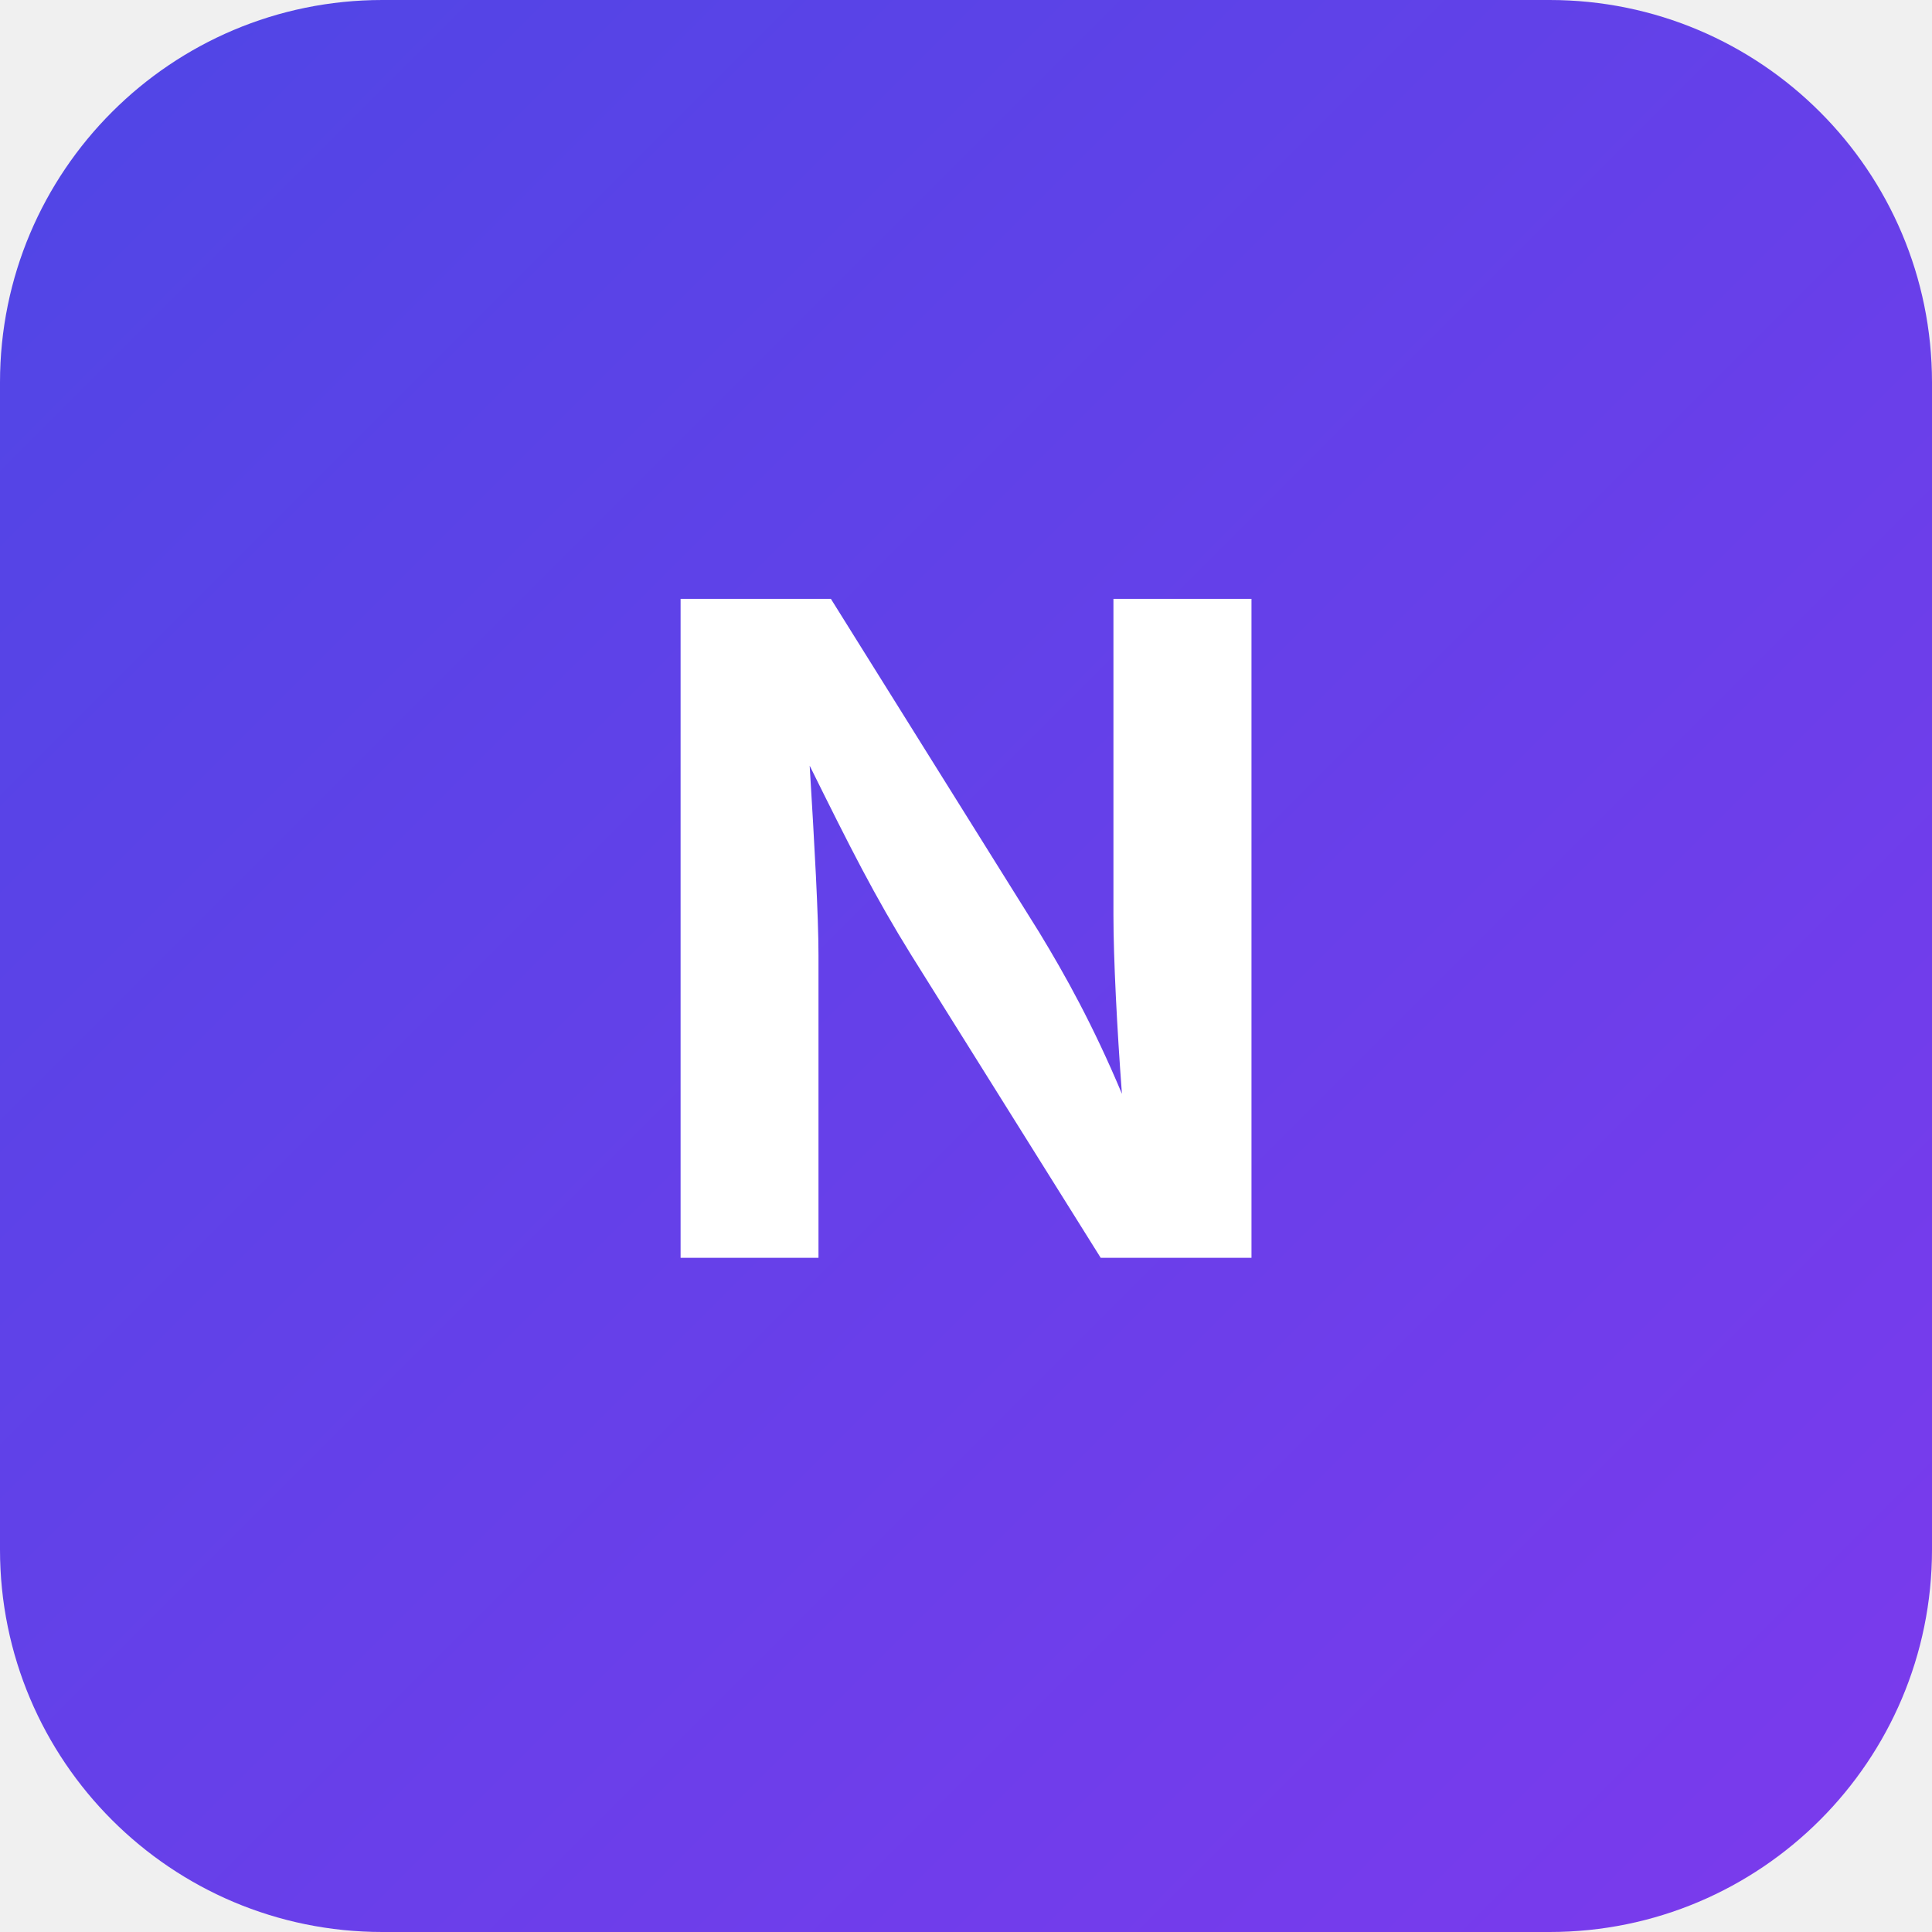
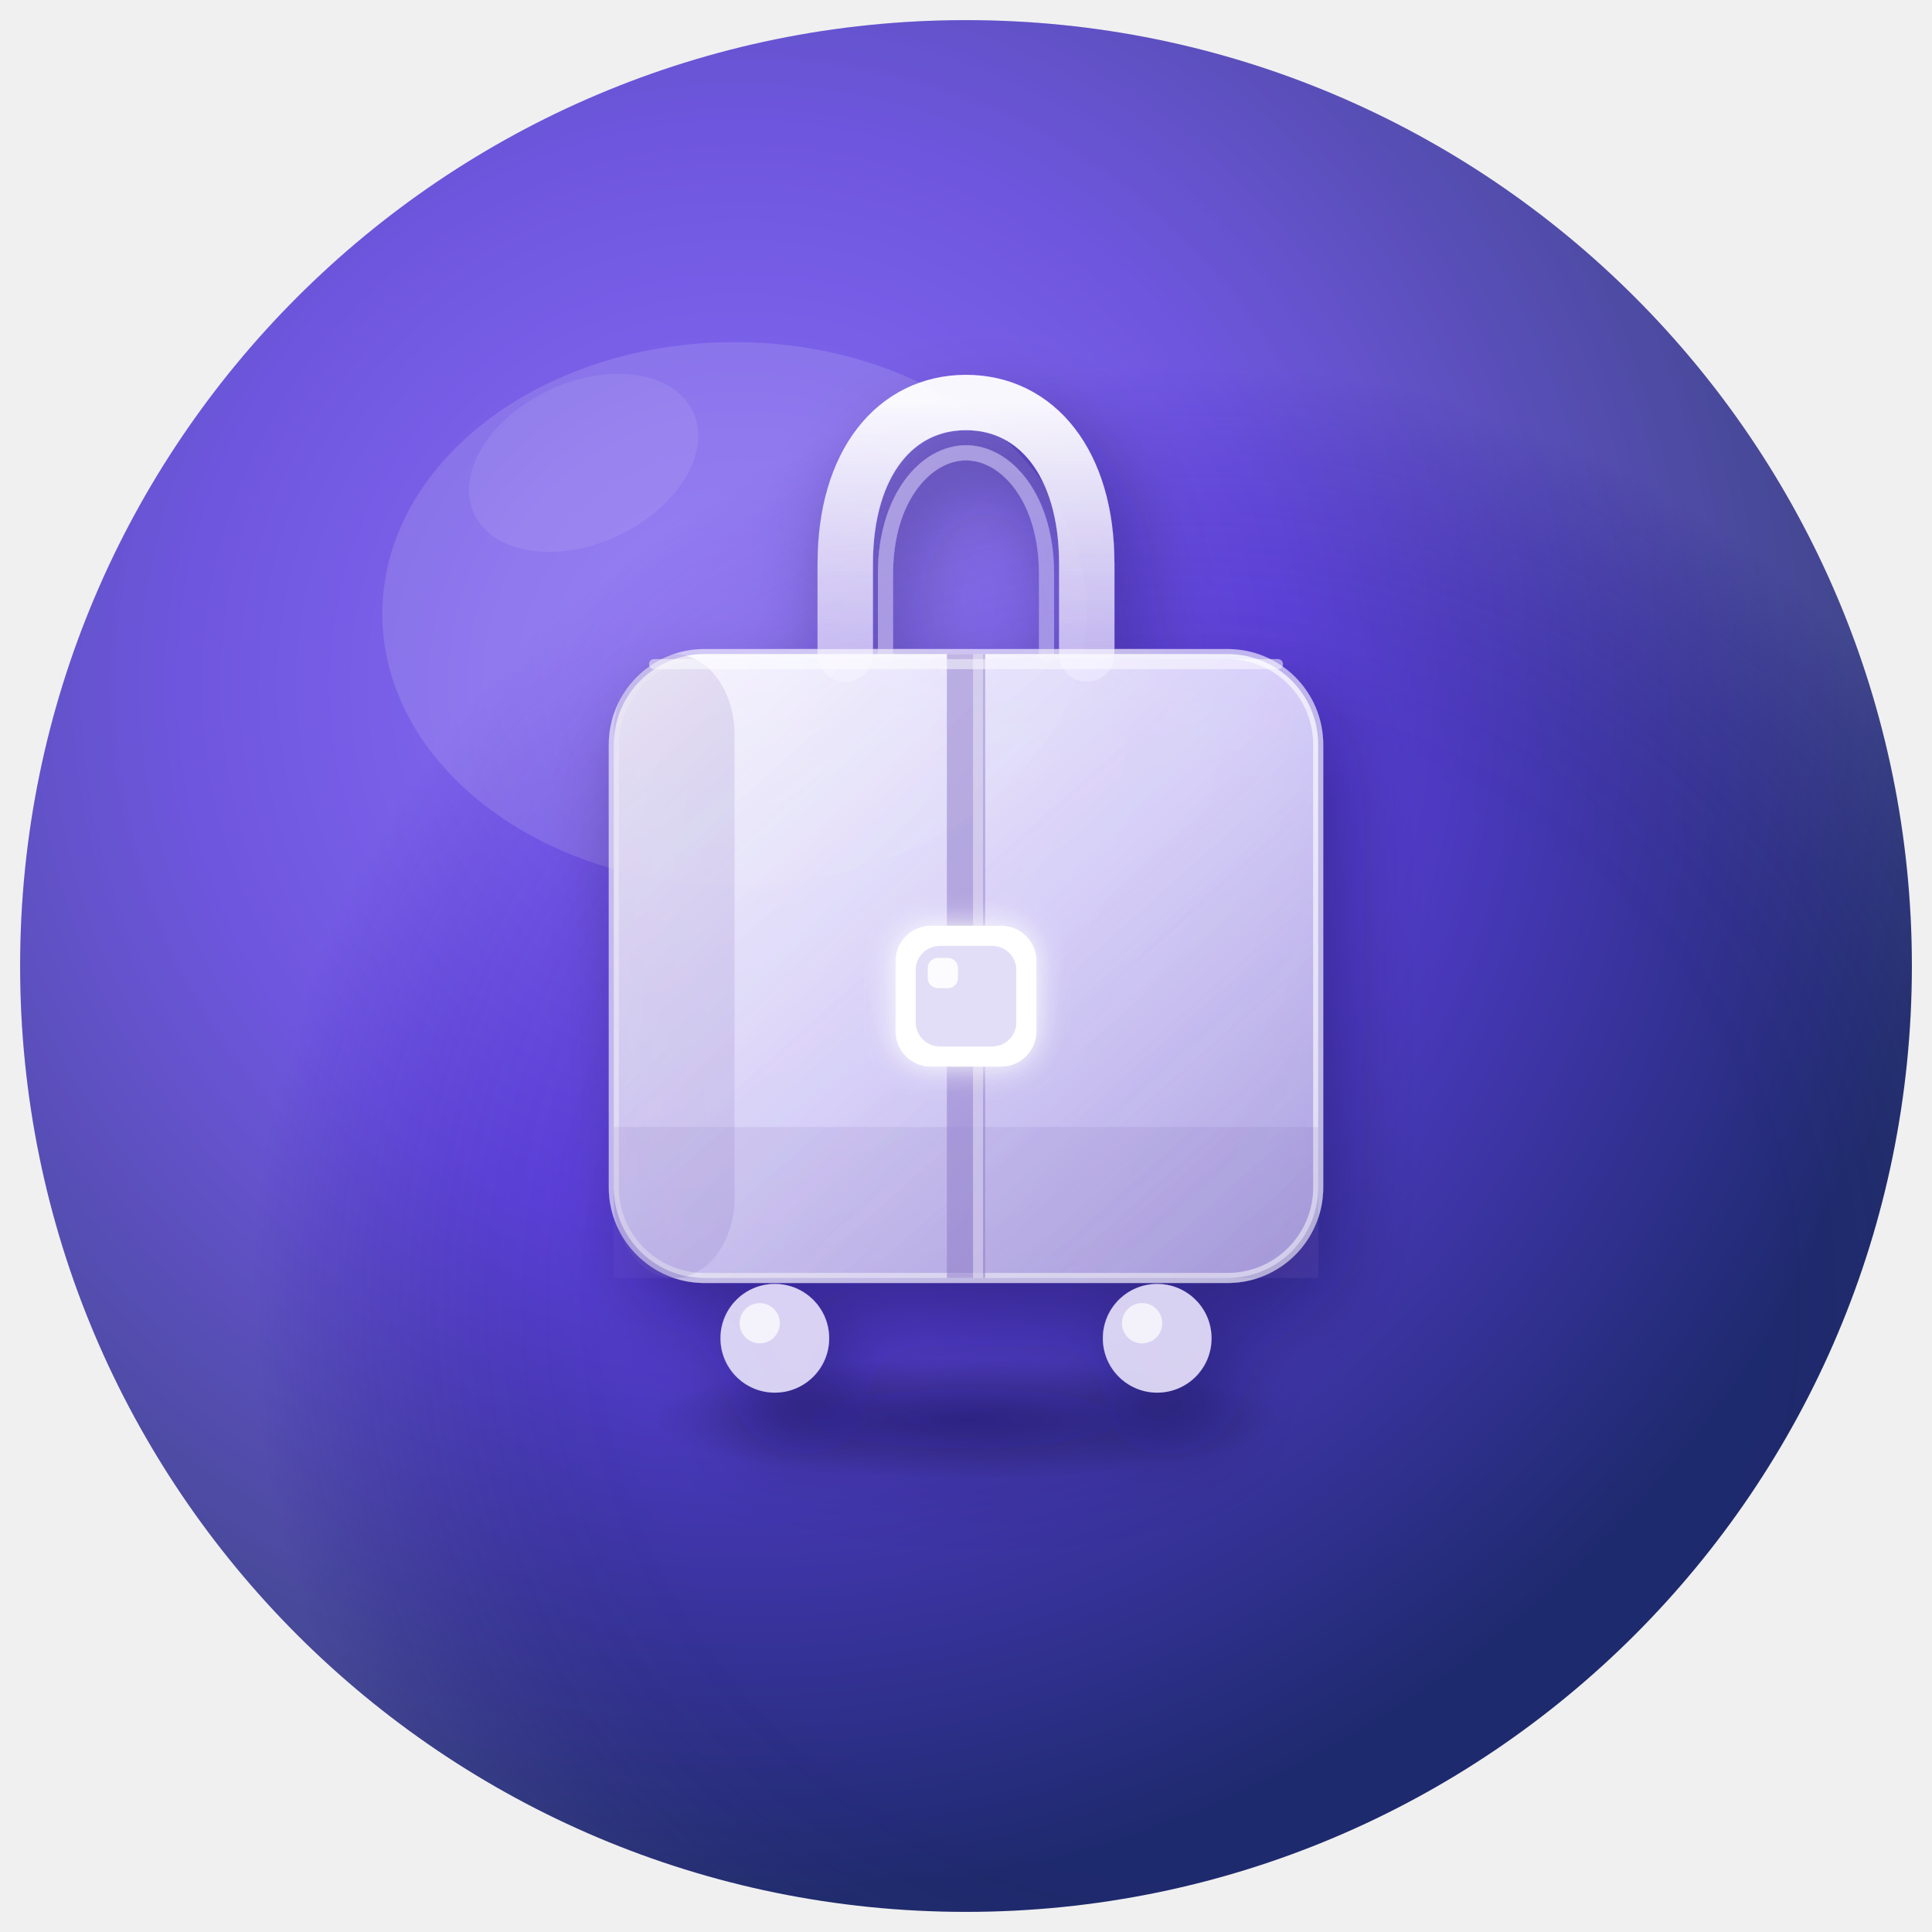
<svg xmlns="http://www.w3.org/2000/svg" viewBox="0 0 192 192" width="192" height="192">
  <defs>
-     <linearGradient id="grad1" x1="0%" y1="0%" x2="100%" y2="100%">
-       <stop offset="0%" style="stop-color:#4f46e5;stop-opacity:1" />
-       <stop offset="100%" style="stop-color:#7c3aed;stop-opacity:1" />
+     <radialGradient id="sphere" cx="38%" cy="35%" r="65%" fx="38%" fy="35%">
+       <stop offset="0%" stop-color="#7c5cf5" />
+       <stop offset="45%" stop-color="#5b3fdb" />
+       <stop offset="100%" stop-color="#1e2a6e" />
+     </radialGradient>
+     <radialGradient id="rimLight" cx="62%" cy="68%" r="50%">
+       <stop offset="60%" stop-color="transparent" />
+       <stop offset="100%" stop-color="rgba(255,255,255,0.12)" />
+     </radialGradient>
+     <linearGradient id="bagBody" x1="0" y1="0" x2="1" y2="1">
+       <stop offset="0%" stop-color="rgba(255,255,255,0.95)" />
+       <stop offset="50%" stop-color="rgba(230,225,255,0.88)" />
+       <stop offset="100%" stop-color="rgba(200,190,240,0.75)" />
    </linearGradient>
+     <linearGradient id="handleGrad" x1="0" y1="0" x2="0" y2="1">
+       <stop offset="0%" stop-color="rgba(255,255,255,0.95)" />
+       <stop offset="100%" stop-color="rgba(210,200,245,0.85)" />
+     </linearGradient>
+     <radialGradient id="bagShadow" cx="50%" cy="50%" r="50%">
+       <stop offset="0%" stop-color="rgba(15,10,50,0.35)" />
+       <stop offset="100%" stop-color="transparent" />
+     </radialGradient>
+     <filter id="dropShadow" x="-20%" y="-20%" width="140%" height="140%">
+       <feDropShadow dx="2" dy="4" stdDeviation="4" flood-color="rgba(10,5,40,0.4)" />
+     </filter>
+     <filter id="glow" x="-30%" y="-30%" width="160%" height="160%">
+       <feGaussianBlur stdDeviation="1.5" result="blur" />
+       <feMerge>
+         <feMergeNode in="blur" />
+         <feMergeNode in="SourceGraphic" />
+       </feMerge>
+     </filter>
  </defs>
-   <rect width="192" height="192" rx="38" fill="url(#grad1)" />
-   <text x="96" y="125" font-size="90" text-anchor="middle" fill="white" font-family="system-ui, -apple-system, sans-serif" font-weight="bold">N</text>
+   <circle cx="96" cy="96" r="94" fill="url(#sphere)" />
+   <circle cx="96" cy="96" r="94" fill="url(#rimLight)" />
+   <ellipse cx="73" cy="61" rx="35" ry="27" fill="rgba(255,255,255,0.13)" />
+   <g transform="translate(96,102)" filter="url(#dropShadow)">
+     <ellipse cx="0" cy="39" rx="31" ry="6" fill="url(#bagShadow)" />
+     <path d="M-12,-37 L-12,-46 C-12,-56 -7,-62 0,-62 C7,-62 12,-56 12,-46 L12,-37" fill="none" stroke="url(#handleGrad)" stroke-width="5.5" stroke-linecap="round" />
+     <path d="M-8,-37 L-8,-45 C-8,-52.5 -4,-57 0,-57 C4,-57 8,-52.5 8,-45 L8,-37" fill="none" stroke="rgba(255,255,255,0.3)" stroke-width="1.5" stroke-linecap="round" />
+     <rect x="-35" y="-37" width="70" height="62" rx="9" ry="9" fill="url(#bagBody)" stroke="rgba(255,255,255,0.6)" stroke-width="1" />
+     <rect x="-35" y="-37" width="12" height="62" rx="8" ry="8" fill="rgba(120,100,180,0.15)" />
+     <rect x="-35" y="10" width="70" height="15" rx="0" ry="7" fill="rgba(100,80,160,0.1)" />
+     <line x1="0" y1="-37" x2="0" y2="25" stroke="rgba(140,120,200,0.5)" stroke-width="3.8" />
+     <line x1="1.2" y1="-37" x2="1.2" y2="25" stroke="rgba(255,255,255,0.4)" stroke-width="1" />
+     <rect x="-7" y="-10" width="14" height="14" rx="3.5" fill="white" filter="url(#glow)" />
+     <rect x="-5" y="-8" width="10" height="10" rx="2.4" fill="rgba(200,190,240,0.5)" />
+     <rect x="-3.8" y="-6.8" width="3" height="3" rx="1" fill="rgba(255,255,255,0.9)" />
+     <line x1="-31" y1="-36" x2="31" y2="-36" stroke="rgba(255,255,255,0.5)" stroke-width="1" stroke-linecap="round" />
+     <circle cx="-19" cy="31" r="5.4" fill="rgba(230,225,250,0.9)" />
+     <circle cx="-20.5" cy="29.5" r="2" fill="rgba(255,255,255,0.7)" />
+     <circle cx="19" cy="31" r="5.4" fill="rgba(230,225,250,0.9)" />
+     <circle cx="17.5" cy="29.5" r="2" fill="rgba(255,255,255,0.7)" />
+   </g>
+   <ellipse cx="58" cy="46" rx="12" ry="8" fill="rgba(255,255,255,0.08)" transform="rotate(-25 58 46)" />
</svg>
